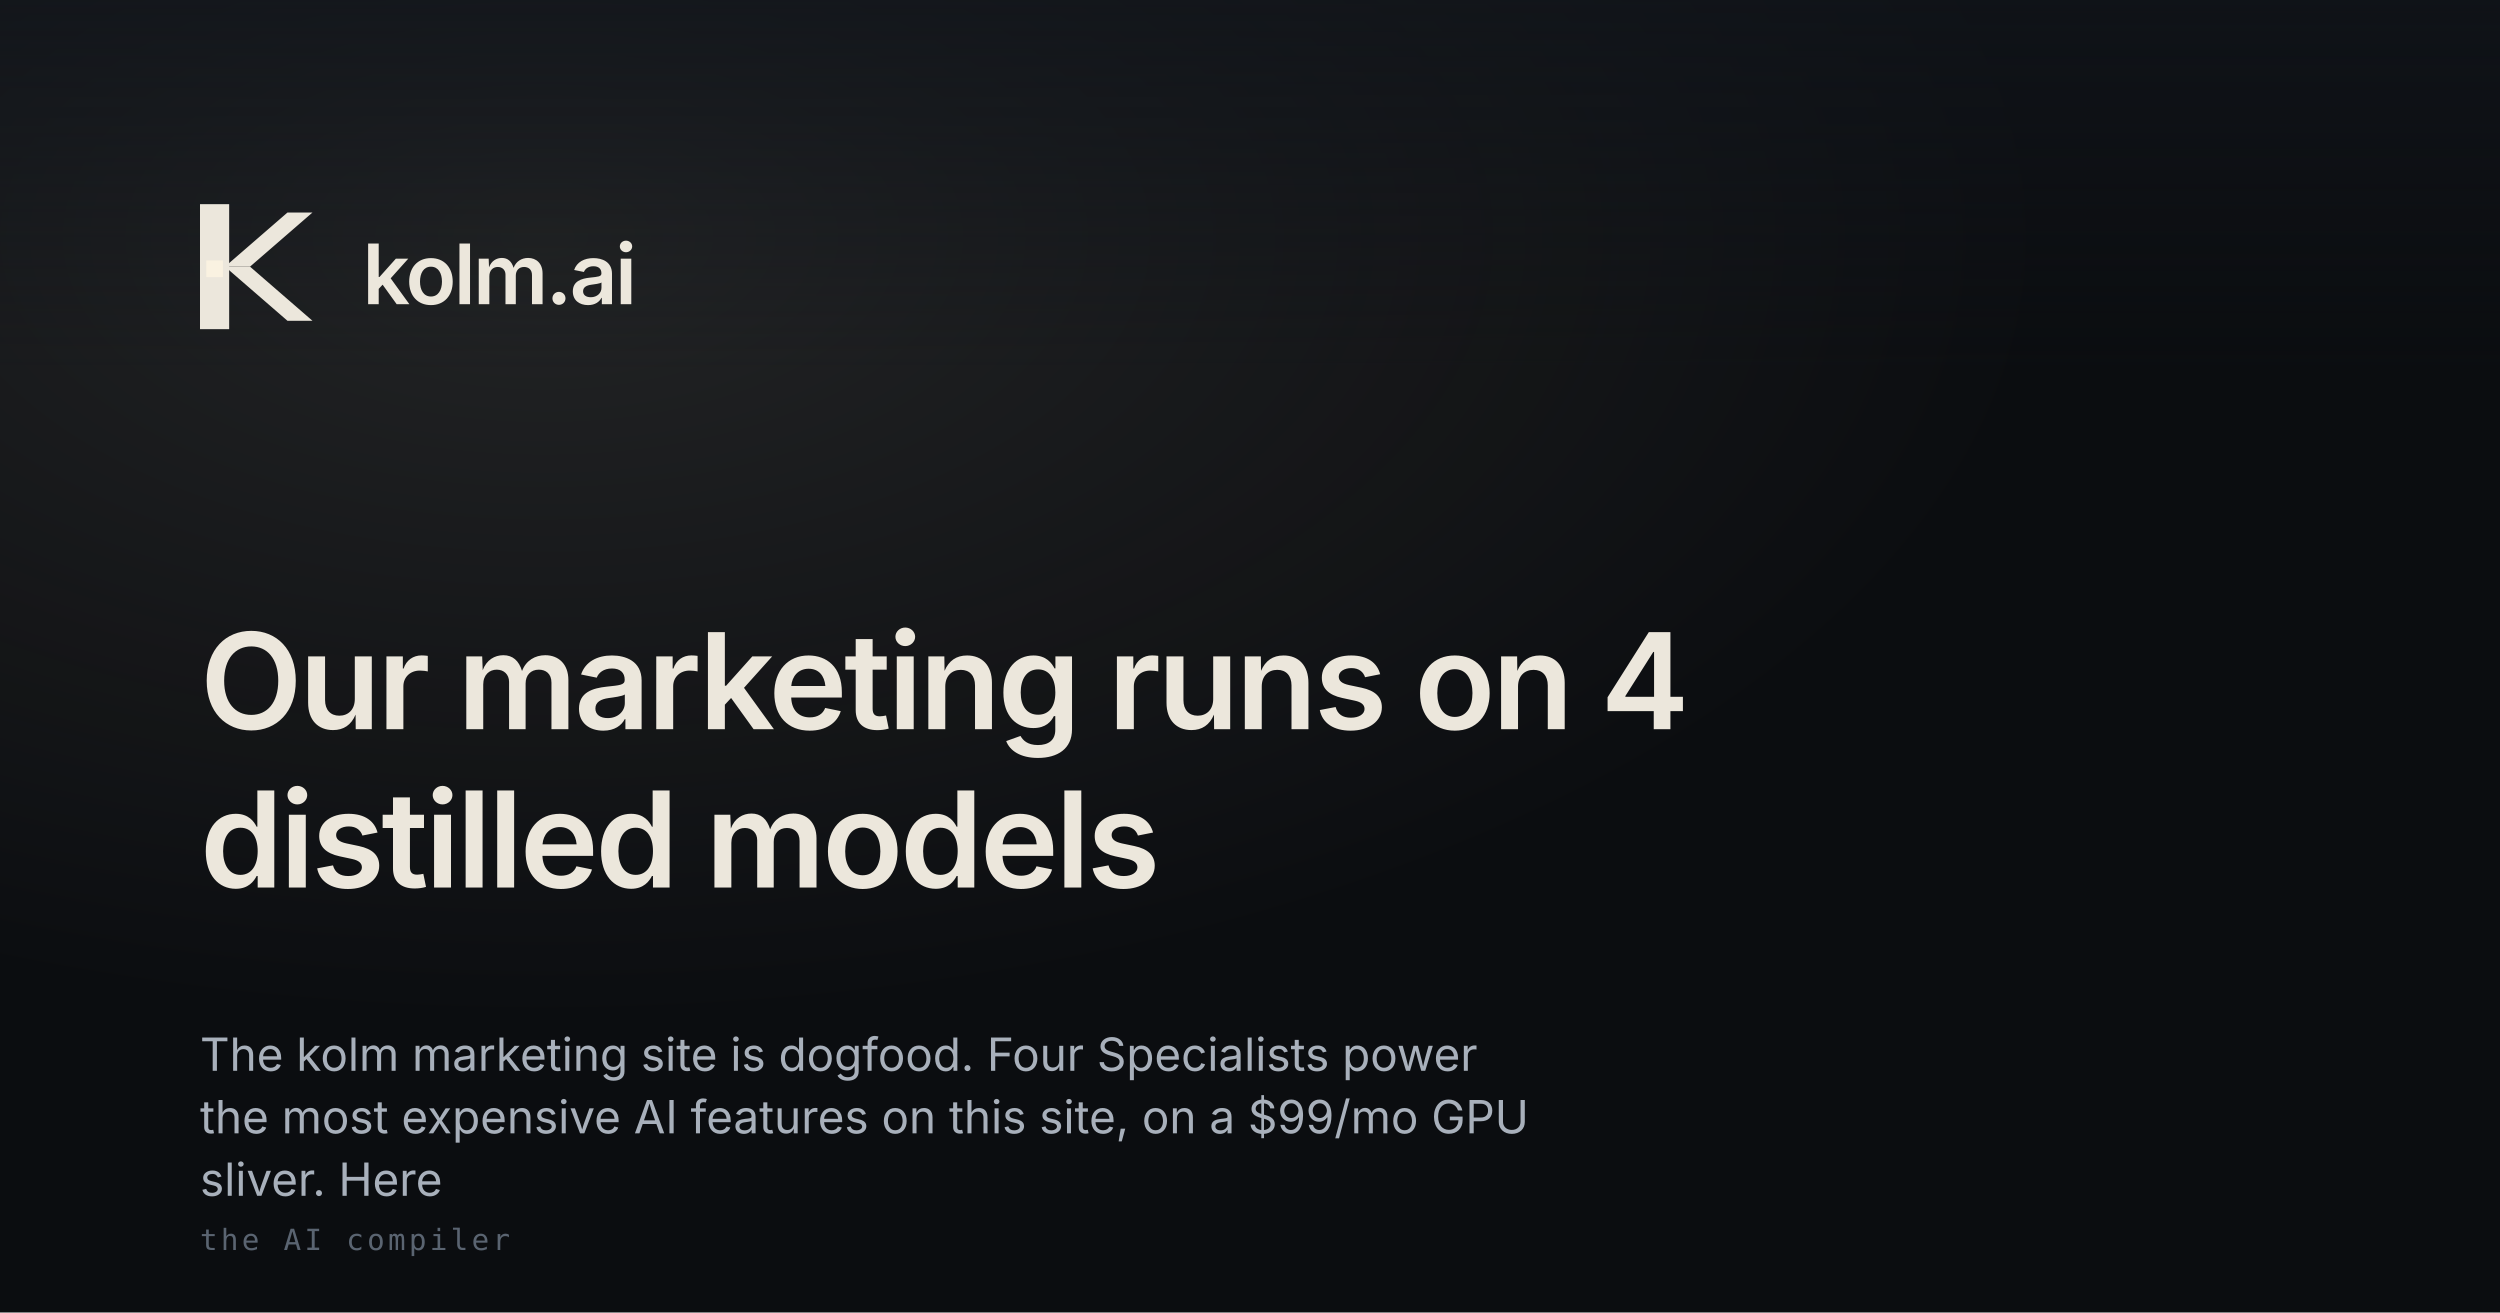
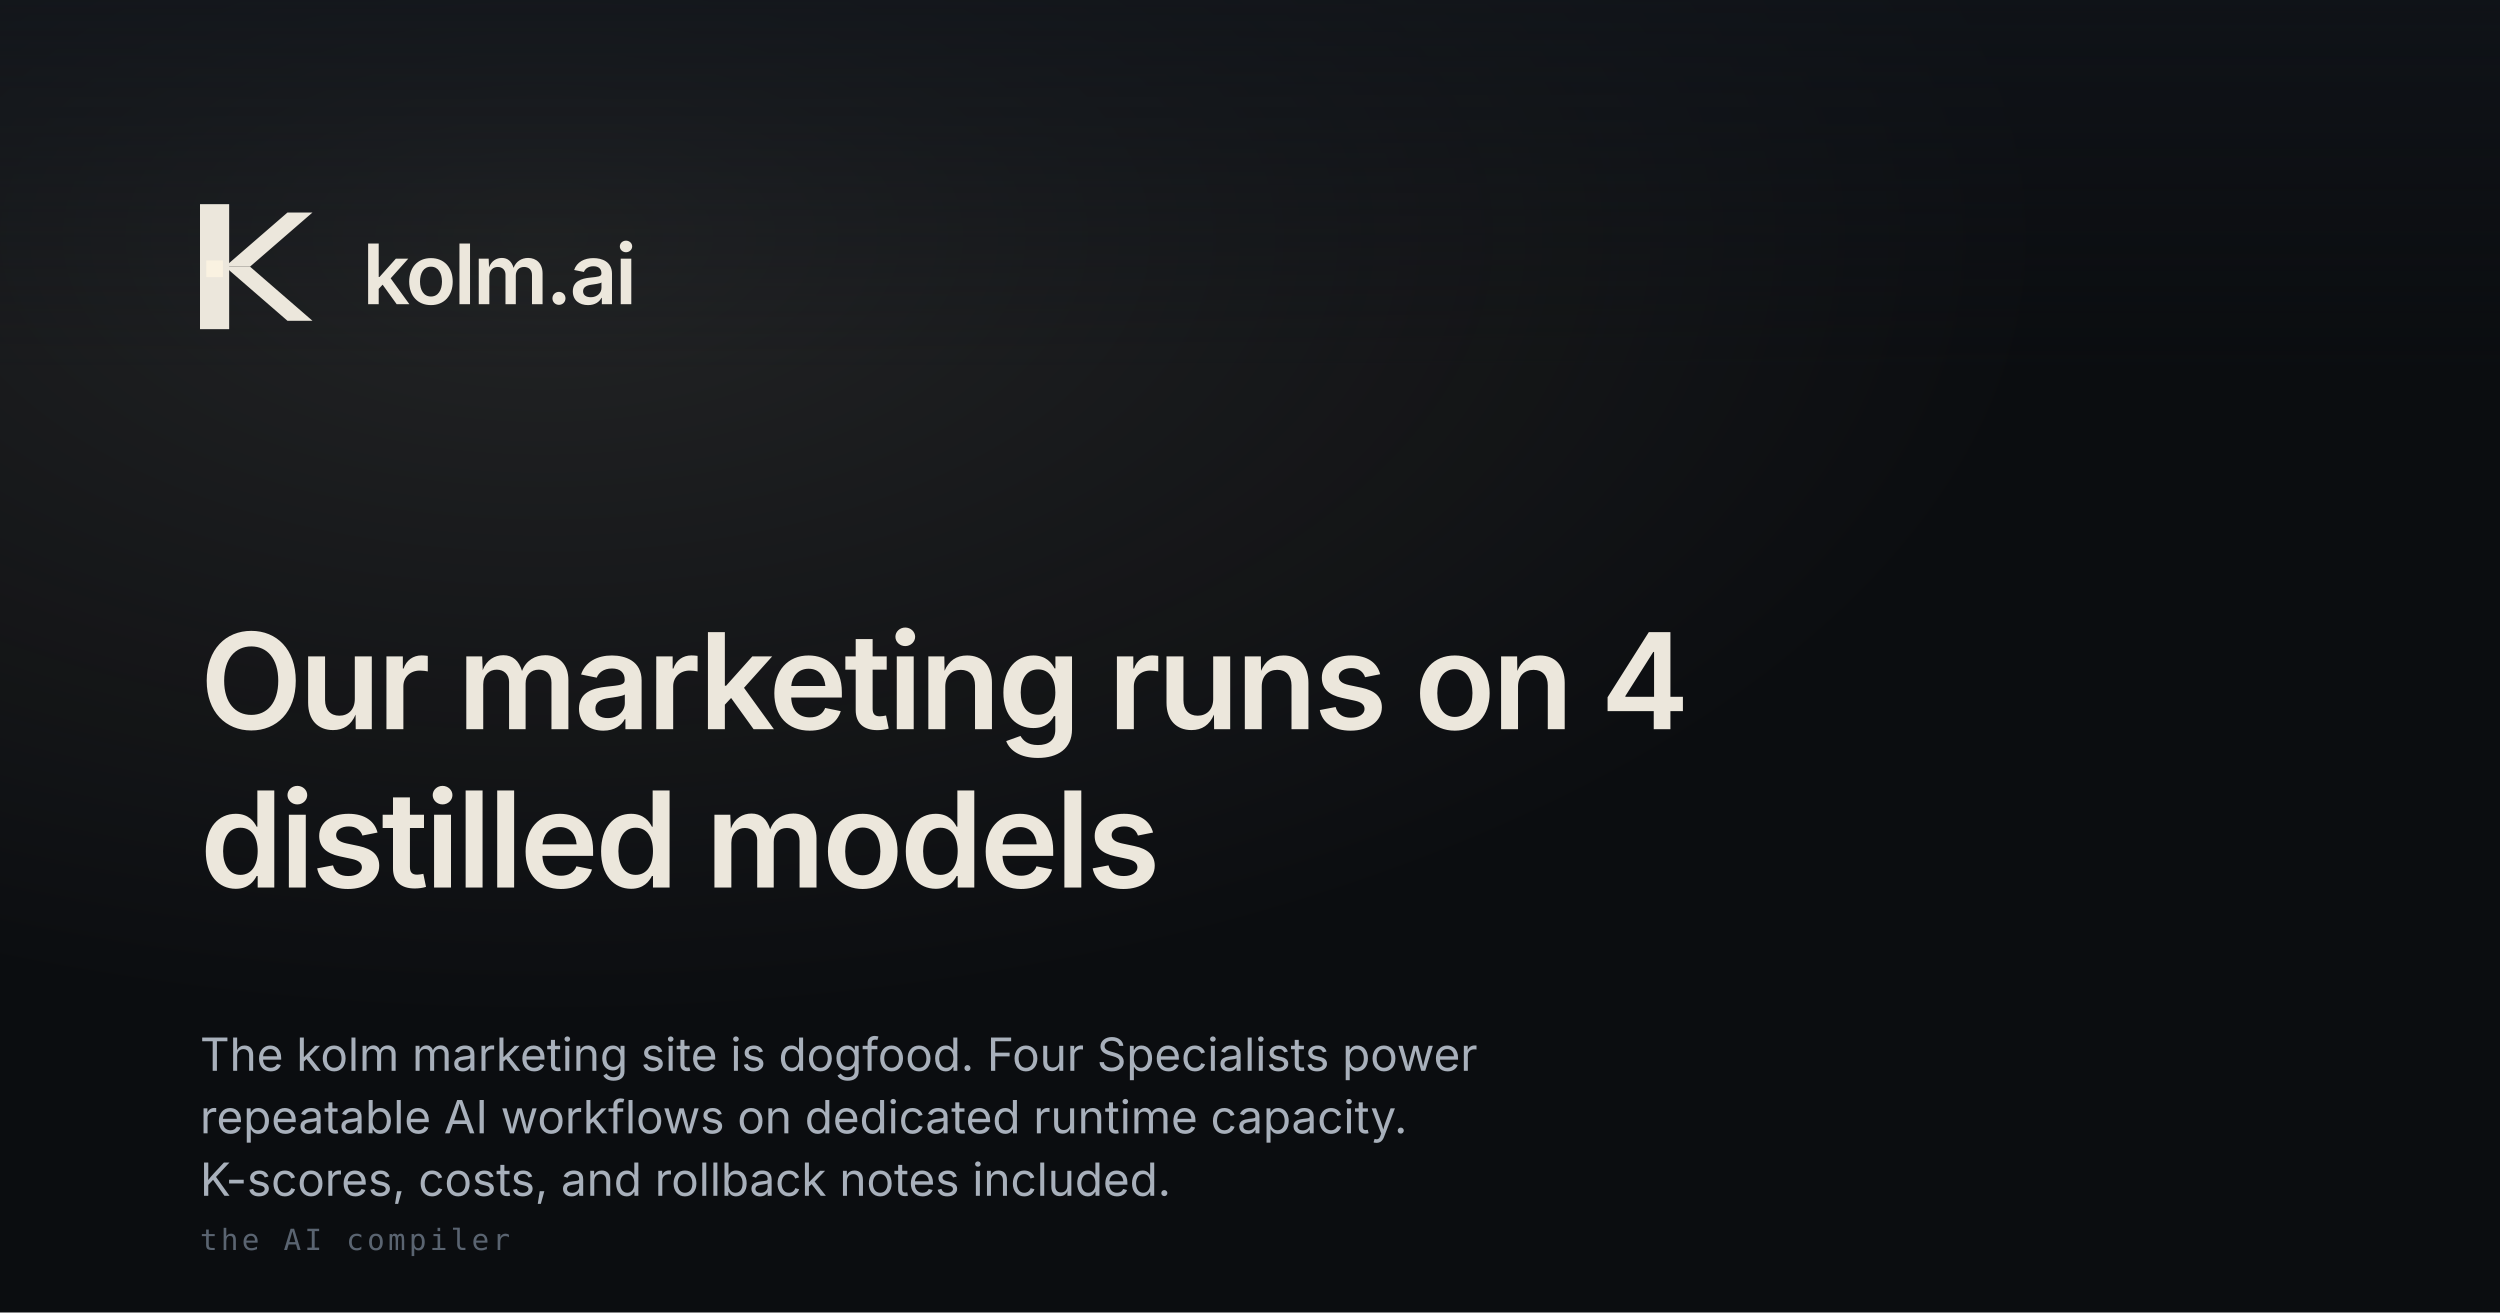
<svg xmlns="http://www.w3.org/2000/svg" width="1200" height="630" viewBox="0 0 1200 630" role="img" aria-label="Our marketing runs on 4 distilled models | kolm.ai">
  <defs>
    <radialGradient id="glow" cx="22%" cy="18%" r="60%">
      <stop offset="0%" stop-color="#faf2e1" stop-opacity="0.10" />
      <stop offset="100%" stop-color="#faf2e1" stop-opacity="0" />
    </radialGradient>
    <linearGradient id="topfade" x1="0" y1="0" x2="0" y2="1">
      <stop offset="0%" stop-color="#11151b" stop-opacity="0.7" />
      <stop offset="100%" stop-color="#11151b" stop-opacity="0" />
    </linearGradient>
  </defs>
  <rect width="1200" height="630" fill="#0b0d10" />
  <rect width="1200" height="630" fill="url(#glow)" />
  <rect width="1200" height="180" fill="url(#topfade)" />
  <g transform="translate(96 96)">
    <rect x="0" y="2" width="14" height="60" fill="#ece7dc" />
    <path d="M42 6 L54 6 L24 32 L12 32 Z" fill="#ece7dc" />
    <path d="M12 32 L24 32 L54 58 L42 58 Z" fill="#ece7dc" />
    <rect x="3" y="29" width="8" height="8" fill="#faf2e1" />
    <text x="78" y="50" fill="#ece7dc" font-family="-apple-system,BlinkMacSystemFont,'SF Pro Display','Inter','Segoe UI',system-ui,sans-serif" font-size="40" font-weight="600" letter-spacing="-1.2">kolm.ai</text>
  </g>
  <text x="96" y="350" fill="#ece7dc" font-family="-apple-system,BlinkMacSystemFont,'SF Pro Display','Inter','Segoe UI',system-ui,sans-serif" font-size="64" font-weight="640" letter-spacing="-1.6">Our marketing runs on 4</text>
  <text x="96" y="426" fill="#ece7dc" font-family="-apple-system,BlinkMacSystemFont,'SF Pro Display','Inter','Segoe UI',system-ui,sans-serif" font-size="64" font-weight="640" letter-spacing="-1.6">distilled models</text>
  <text x="96" y="514" fill="#a8b0bb" font-family="-apple-system,BlinkMacSystemFont,'SF Pro Text','Inter','Segoe UI',system-ui,sans-serif" font-size="22" font-weight="400">The kolm marketing site is dogfood. Four Specialists power</text>
-   <text x="96" y="544" fill="#a8b0bb" font-family="-apple-system,BlinkMacSystemFont,'SF Pro Text','Inter','Segoe UI',system-ui,sans-serif" font-size="22" font-weight="400">the most expensive AI features on this site, on a $99/mo GPU</text>
-   <text x="96" y="574" fill="#a8b0bb" font-family="-apple-system,BlinkMacSystemFont,'SF Pro Text','Inter','Segoe UI',system-ui,sans-serif" font-size="22" font-weight="400">sliver. Here</text>
+   <text x="96" y="544" fill="#a8b0bb" font-family="-apple-system,BlinkMacSystemFont,'SF Pro Text','Inter','Segoe UI',system-ui,sans-serif" font-size="22" font-weight="400">repeatable AI workflows on dedicated runtime capacity.</text>
+   <text x="96" y="574" fill="#a8b0bb" font-family="-apple-system,BlinkMacSystemFont,'SF Pro Text','Inter','Segoe UI',system-ui,sans-serif" font-size="22" font-weight="400">K-scores, costs, and rollback notes included.</text>
  <text x="96" y="600" fill="#5a6471" font-family="ui-monospace,'SF Mono',Menlo,Consolas,monospace" font-size="14" letter-spacing="1.6">the AI compiler</text>
</svg>
